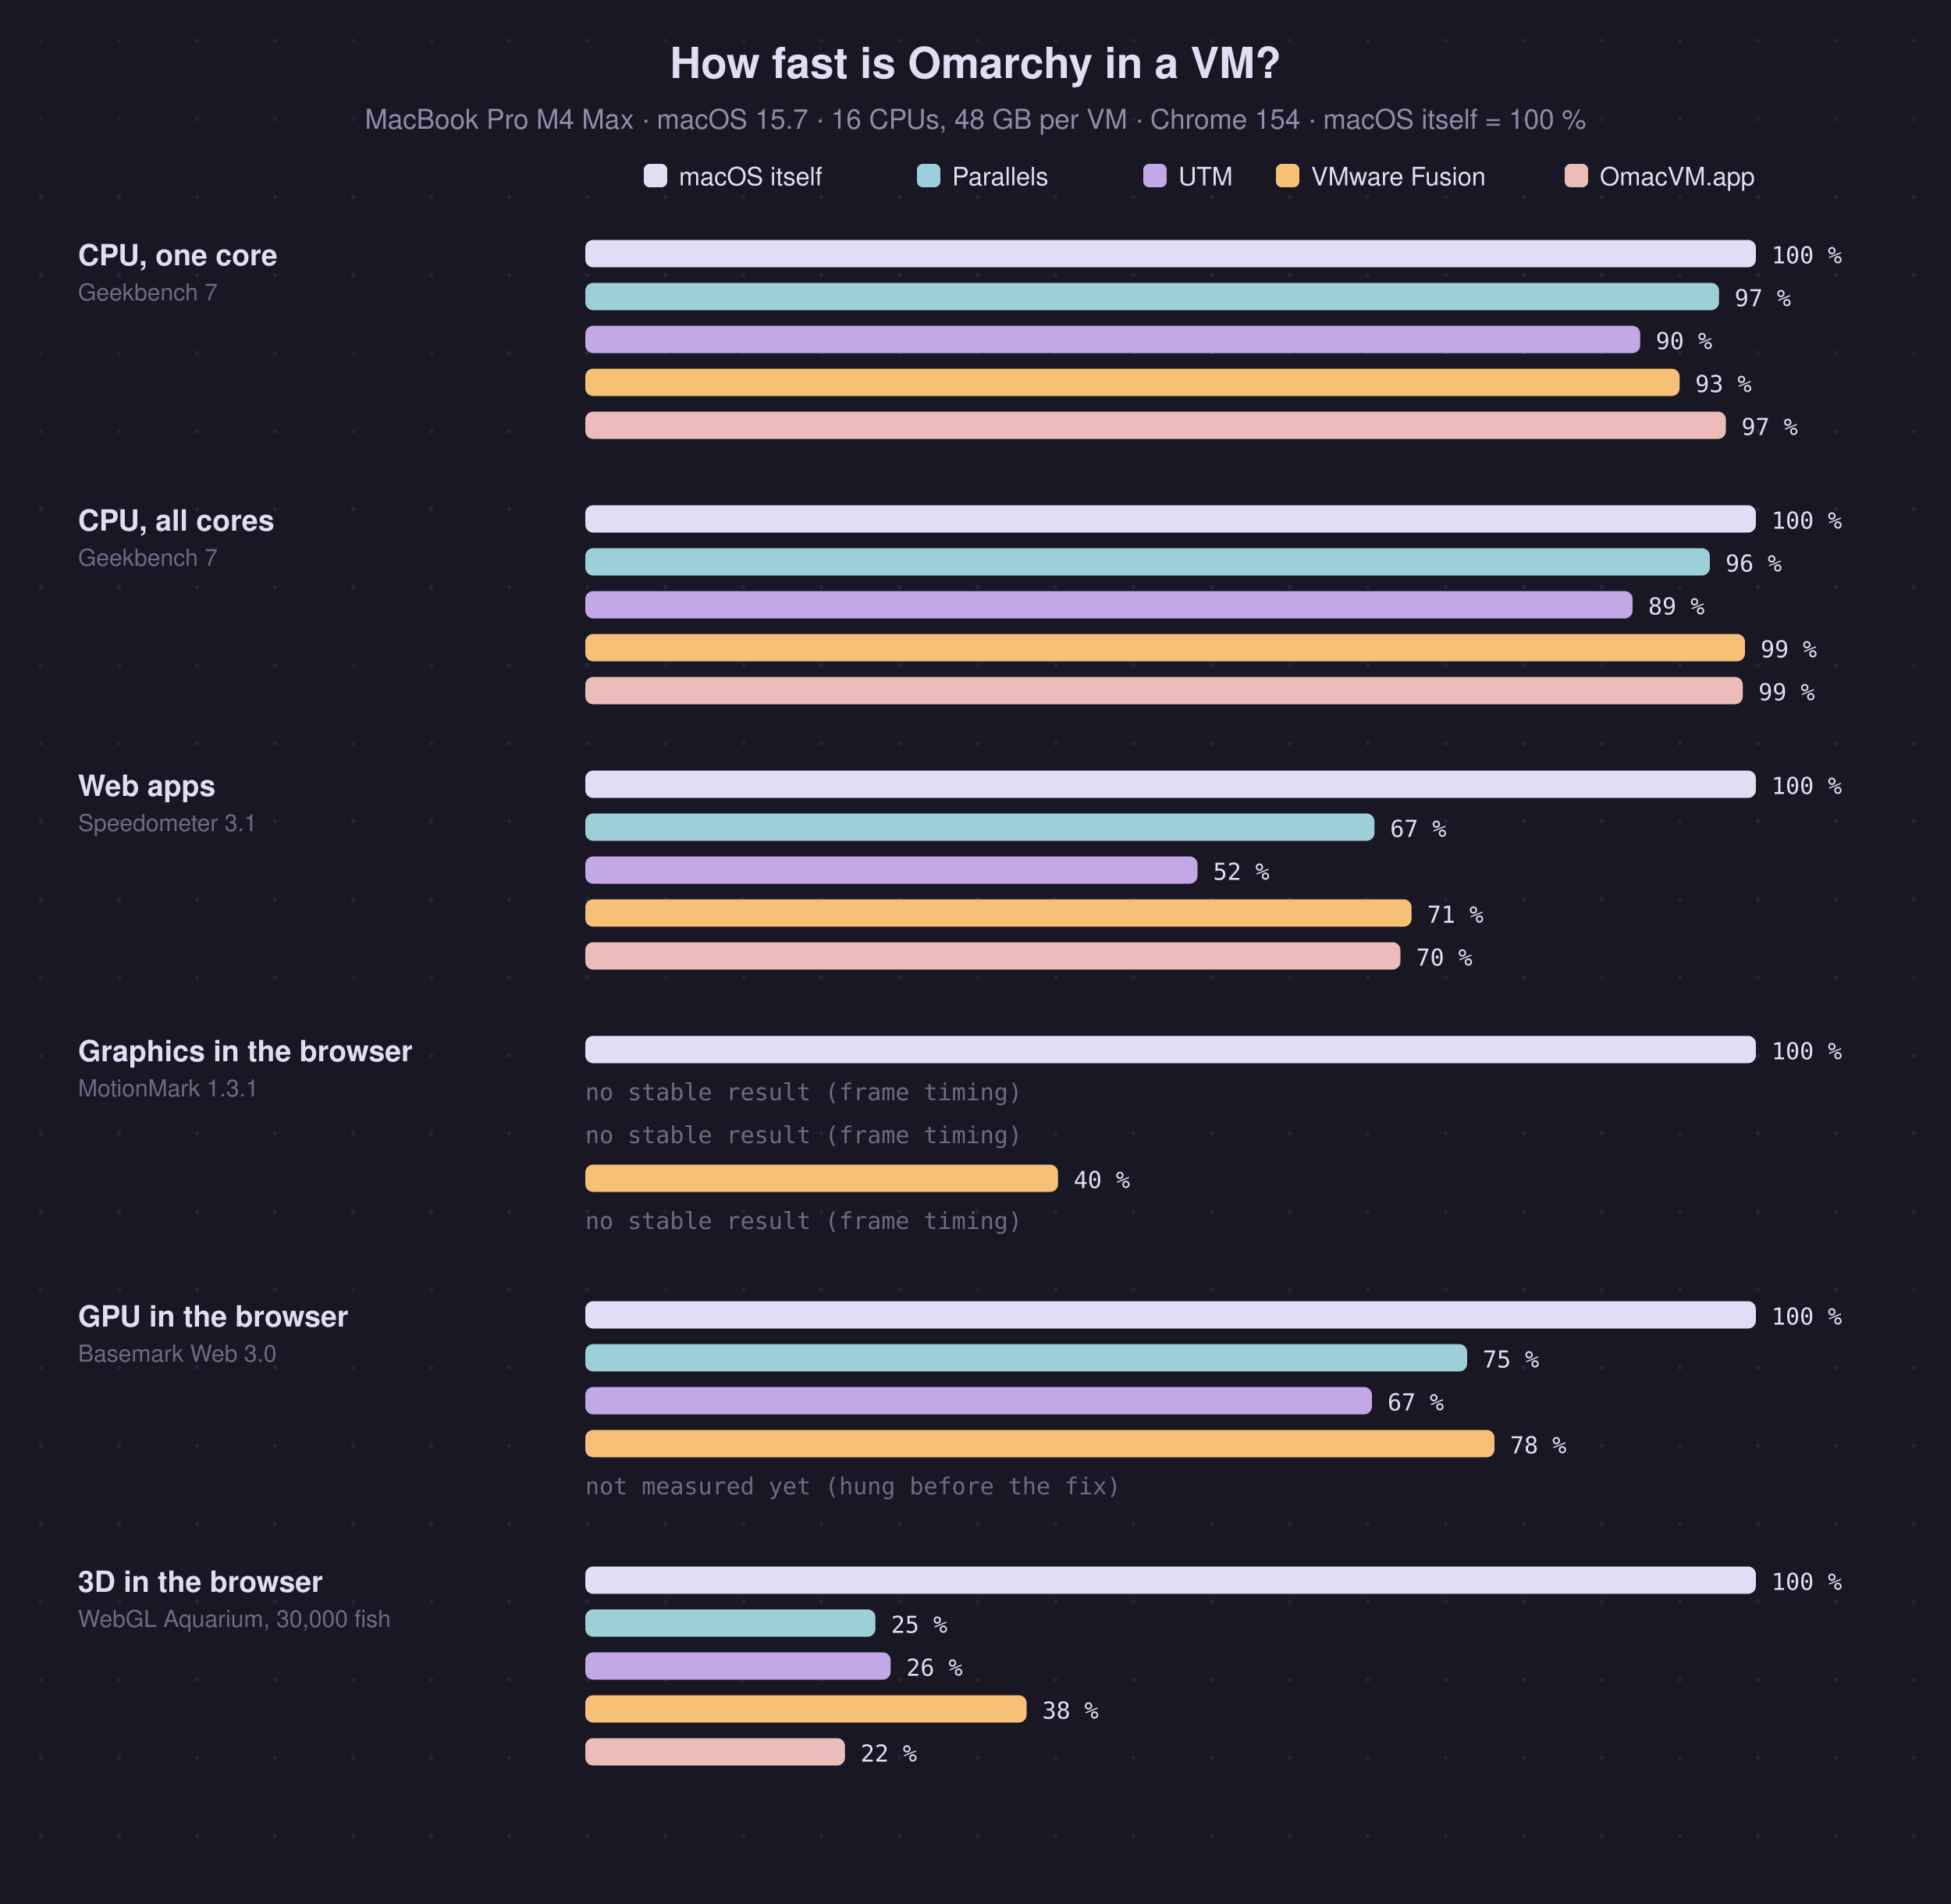
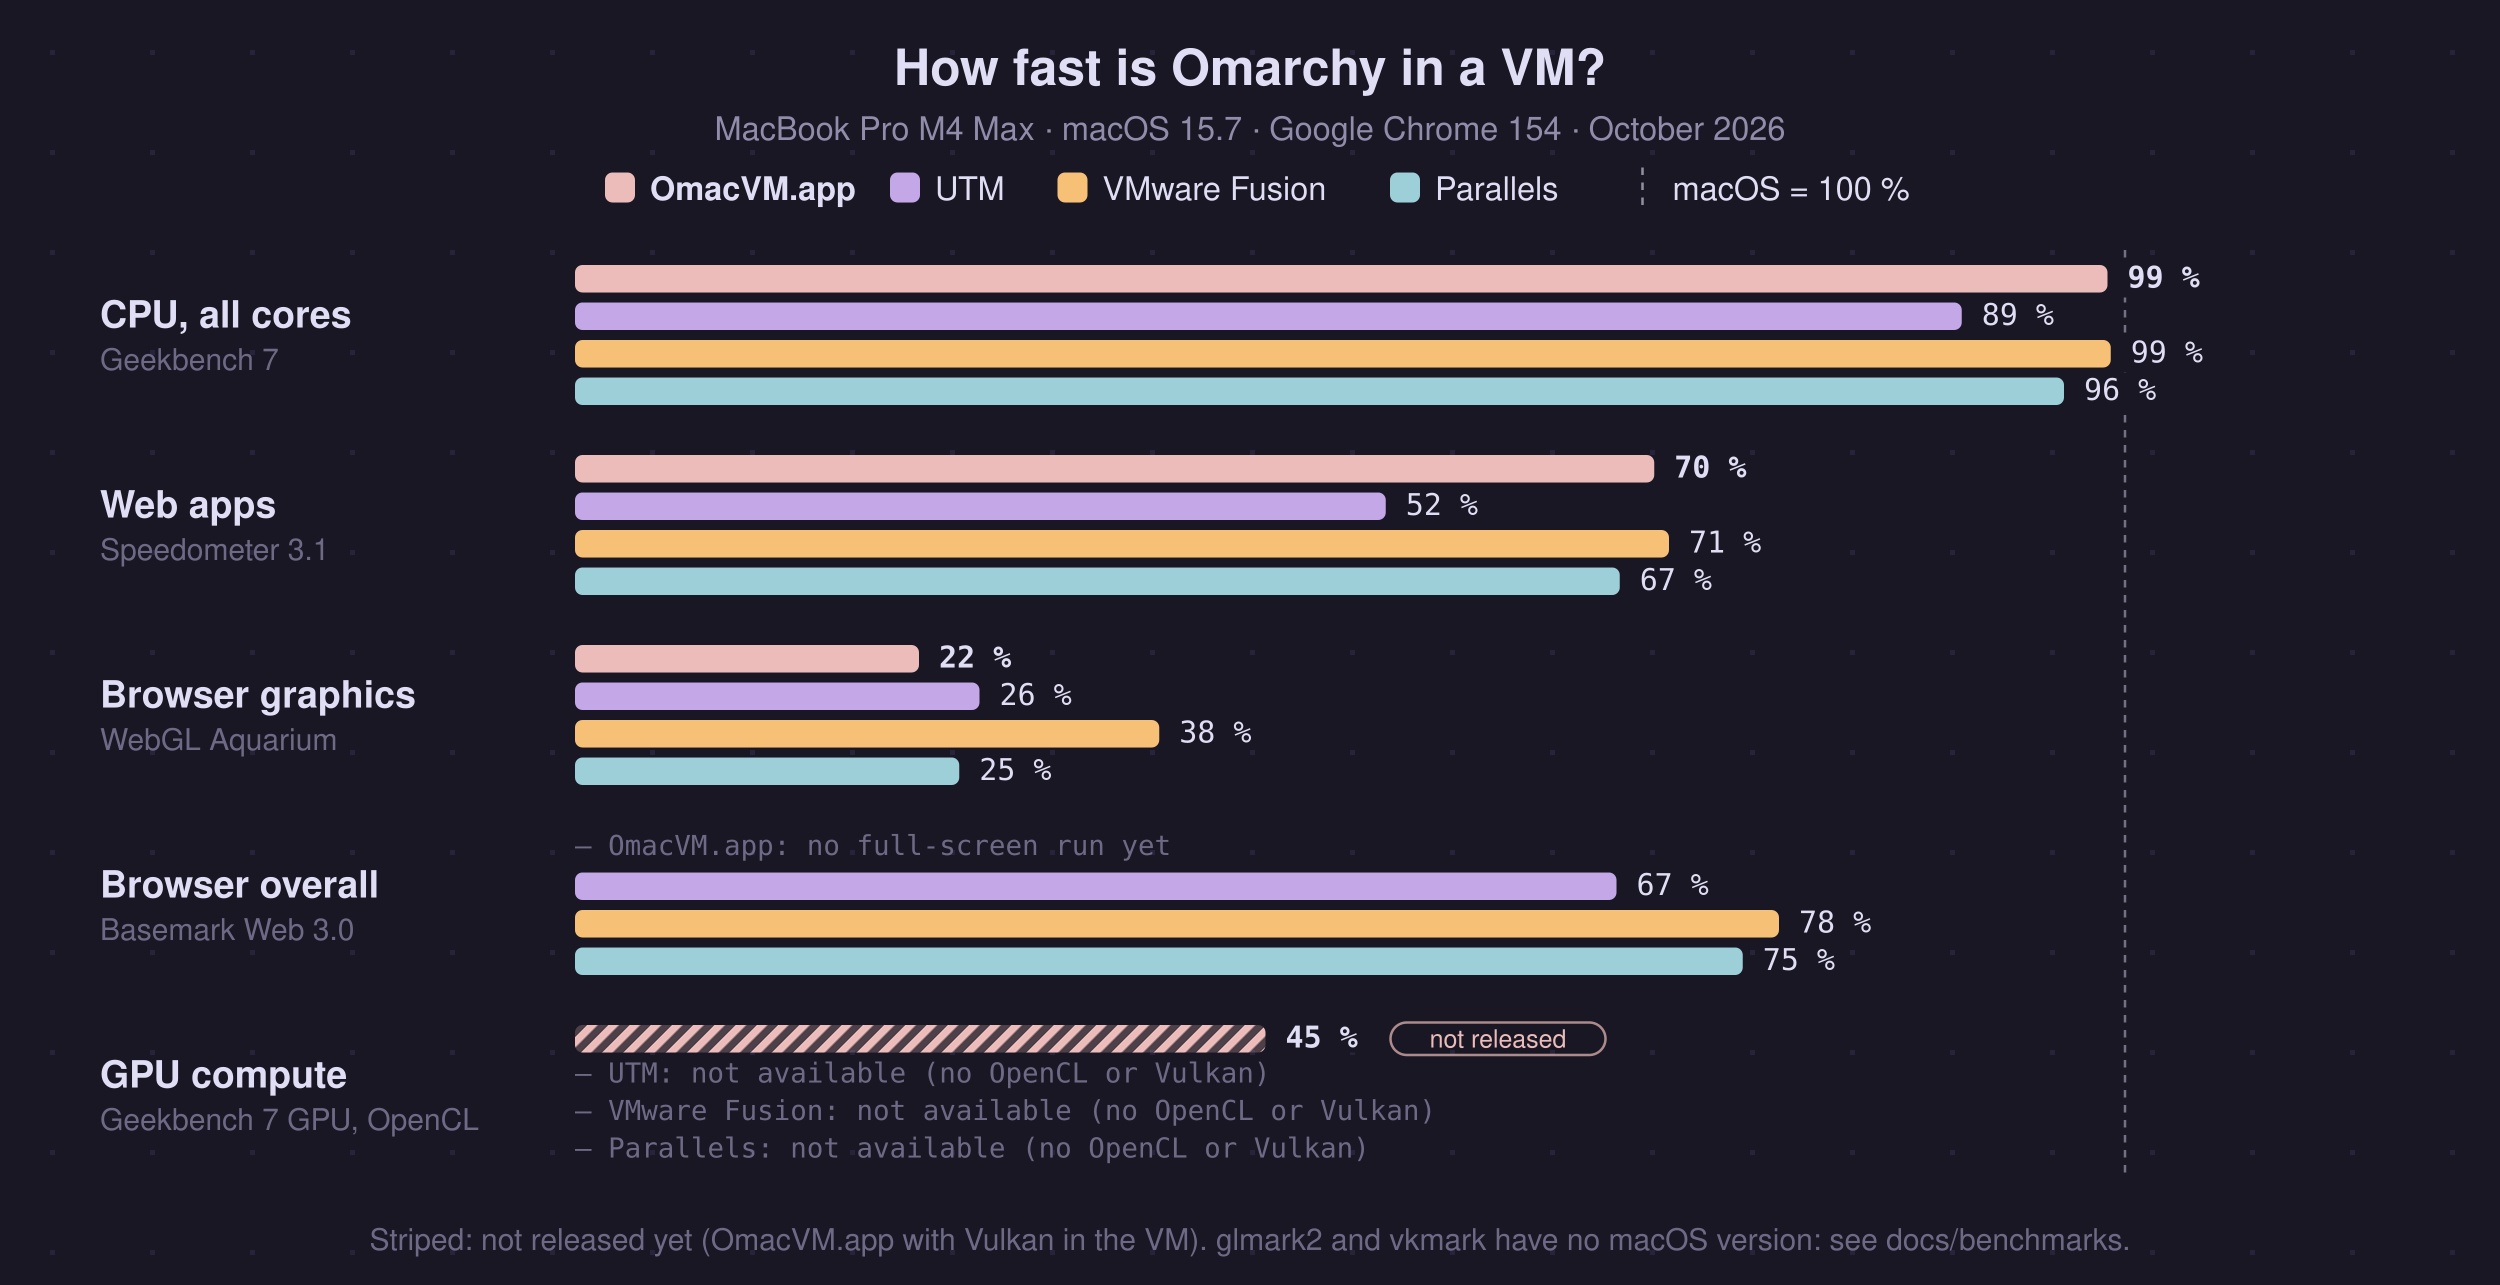
- <svg xmlns="http://www.w3.org/2000/svg" viewBox="0 0 1000 976" width="1000" height="976" role="img" aria-labelledby="t d">
+ <svg xmlns="http://www.w3.org/2000/svg" viewBox="0 0 1000 514" width="1000" height="514" role="img" aria-labelledby="t d">
  <defs>
    <pattern id="dots" width="40" height="40" patternUnits="userSpaceOnUse">
      <rect x="20" y="20" width="2" height="2" fill="#26233a" />
    </pattern>
+     <pattern id="hatch-app" width="6" height="6" patternUnits="userSpaceOnUse" patternTransform="rotate(45)">
+       <rect width="6" height="6" fill="#ebbcba" fill-opacity="0.25" />
+       <rect width="3" height="6" fill="#ebbcba" />
+     </pattern>
+     <pattern id="hatch-utm" width="6" height="6" patternUnits="userSpaceOnUse" patternTransform="rotate(45)">
+       <rect width="6" height="6" fill="#c4a7e7" fill-opacity="0.25" />
+       <rect width="3" height="6" fill="#c4a7e7" />
+     </pattern>
+     <pattern id="hatch-fusion" width="6" height="6" patternUnits="userSpaceOnUse" patternTransform="rotate(45)">
+       <rect width="6" height="6" fill="#f6c177" fill-opacity="0.25" />
+       <rect width="3" height="6" fill="#f6c177" />
+     </pattern>
+     <pattern id="hatch-parallels" width="6" height="6" patternUnits="userSpaceOnUse" patternTransform="rotate(45)">
+       <rect width="6" height="6" fill="#9ccfd8" fill-opacity="0.25" />
+       <rect width="3" height="6" fill="#9ccfd8" />
+     </pattern>
  </defs>
-   <rect width="1000" height="976" fill="#191724" />
-   <rect width="1000" height="976" fill="url(#dots)" />
-   <text x="500.0" y="40" text-anchor="middle" font-family="-apple-system, BlinkMacSystemFont, 'Segoe UI', Helvetica, Arial, sans-serif" font-size="22" font-weight="600" fill="#e0def4">How fast is Omarchy in a VM?</text>
-   <text x="500.0" y="66" text-anchor="middle" font-family="-apple-system, BlinkMacSystemFont, 'Segoe UI', Helvetica, Arial, sans-serif" font-size="14" fill="#908caa">MacBook Pro M4 Max · macOS 15.7 · 16 CPUs, 48 GB per VM · Chrome 154 · macOS itself = 100 %</text>
-   <rect x="330" y="84" width="12" height="12" rx="3" fill="#e0def4" />
-   <text x="348" y="95" font-family="-apple-system, BlinkMacSystemFont, 'Segoe UI', Helvetica, Arial, sans-serif" font-size="13" fill="#e0def4">macOS itself</text>
-   <rect x="470" y="84" width="12" height="12" rx="3" fill="#9ccfd8" />
-   <text x="488" y="95" font-family="-apple-system, BlinkMacSystemFont, 'Segoe UI', Helvetica, Arial, sans-serif" font-size="13" fill="#e0def4">Parallels</text>
-   <rect x="586" y="84" width="12" height="12" rx="3" fill="#c4a7e7" />
-   <text x="604" y="95" font-family="-apple-system, BlinkMacSystemFont, 'Segoe UI', Helvetica, Arial, sans-serif" font-size="13" fill="#e0def4">UTM</text>
-   <rect x="654" y="84" width="12" height="12" rx="3" fill="#f6c177" />
-   <text x="672" y="95" font-family="-apple-system, BlinkMacSystemFont, 'Segoe UI', Helvetica, Arial, sans-serif" font-size="13" fill="#e0def4">VMware Fusion</text>
-   <rect x="802" y="84" width="12" height="12" rx="3" fill="#ebbcba" />
-   <text x="820" y="95" font-family="-apple-system, BlinkMacSystemFont, 'Segoe UI', Helvetica, Arial, sans-serif" font-size="13" fill="#e0def4">OmacVM.app</text>
-   <text x="40" y="136" font-family="-apple-system, BlinkMacSystemFont, 'Segoe UI', Helvetica, Arial, sans-serif" font-size="15" font-weight="600" fill="#e0def4">CPU, one core</text>
-   <text x="40" y="154" font-family="-apple-system, BlinkMacSystemFont, 'Segoe UI', Helvetica, Arial, sans-serif" font-size="12" fill="#6e6a86">Geekbench 7</text>
-   <rect x="300" y="123" width="600.0" height="14" rx="4" fill="#e0def4" />
-   <text x="908.0" y="135" font-family="ui-monospace, 'SF Mono', Menlo, monospace" font-size="12" fill="#e0def4">100 %</text>
-   <rect x="300" y="145" width="581.1" height="14" rx="4" fill="#9ccfd8" />
-   <text x="889.1" y="157" font-family="ui-monospace, 'SF Mono', Menlo, monospace" font-size="12" fill="#e0def4">97 %</text>
-   <rect x="300" y="167" width="540.7" height="14" rx="4" fill="#c4a7e7" />
-   <text x="848.7" y="179" font-family="ui-monospace, 'SF Mono', Menlo, monospace" font-size="12" fill="#e0def4">90 %</text>
-   <rect x="300" y="189" width="560.9" height="14" rx="4" fill="#f6c177" />
-   <text x="868.9" y="201" font-family="ui-monospace, 'SF Mono', Menlo, monospace" font-size="12" fill="#e0def4">93 %</text>
-   <rect x="300" y="211" width="584.6" height="14" rx="4" fill="#ebbcba" />
-   <text x="892.6" y="223" font-family="ui-monospace, 'SF Mono', Menlo, monospace" font-size="12" fill="#e0def4">97 %</text>
-   <text x="40" y="272" font-family="-apple-system, BlinkMacSystemFont, 'Segoe UI', Helvetica, Arial, sans-serif" font-size="15" font-weight="600" fill="#e0def4">CPU, all cores</text>
-   <text x="40" y="290" font-family="-apple-system, BlinkMacSystemFont, 'Segoe UI', Helvetica, Arial, sans-serif" font-size="12" fill="#6e6a86">Geekbench 7</text>
-   <rect x="300" y="259" width="600.0" height="14" rx="4" fill="#e0def4" />
-   <text x="908.0" y="271" font-family="ui-monospace, 'SF Mono', Menlo, monospace" font-size="12" fill="#e0def4">100 %</text>
-   <rect x="300" y="281" width="576.4" height="14" rx="4" fill="#9ccfd8" />
-   <text x="884.4" y="293" font-family="ui-monospace, 'SF Mono', Menlo, monospace" font-size="12" fill="#e0def4">96 %</text>
-   <rect x="300" y="303" width="536.8" height="14" rx="4" fill="#c4a7e7" />
-   <text x="844.8" y="315" font-family="ui-monospace, 'SF Mono', Menlo, monospace" font-size="12" fill="#e0def4">89 %</text>
-   <rect x="300" y="325" width="594.4" height="14" rx="4" fill="#f6c177" />
-   <text x="902.4" y="337" font-family="ui-monospace, 'SF Mono', Menlo, monospace" font-size="12" fill="#e0def4">99 %</text>
-   <rect x="300" y="347" width="593.3" height="14" rx="4" fill="#ebbcba" />
-   <text x="901.3" y="359" font-family="ui-monospace, 'SF Mono', Menlo, monospace" font-size="12" fill="#e0def4">99 %</text>
-   <text x="40" y="408" font-family="-apple-system, BlinkMacSystemFont, 'Segoe UI', Helvetica, Arial, sans-serif" font-size="15" font-weight="600" fill="#e0def4">Web apps</text>
-   <text x="40" y="426" font-family="-apple-system, BlinkMacSystemFont, 'Segoe UI', Helvetica, Arial, sans-serif" font-size="12" fill="#6e6a86">Speedometer 3.1</text>
-   <rect x="300" y="395" width="600.0" height="14" rx="4" fill="#e0def4" />
-   <text x="908.0" y="407" font-family="ui-monospace, 'SF Mono', Menlo, monospace" font-size="12" fill="#e0def4">100 %</text>
-   <rect x="300" y="417" width="404.5" height="14" rx="4" fill="#9ccfd8" />
-   <text x="712.5" y="429" font-family="ui-monospace, 'SF Mono', Menlo, monospace" font-size="12" fill="#e0def4">67 %</text>
-   <rect x="300" y="439" width="313.8" height="14" rx="4" fill="#c4a7e7" />
-   <text x="621.8" y="451" font-family="ui-monospace, 'SF Mono', Menlo, monospace" font-size="12" fill="#e0def4">52 %</text>
-   <rect x="300" y="461" width="423.5" height="14" rx="4" fill="#f6c177" />
-   <text x="731.5" y="473" font-family="ui-monospace, 'SF Mono', Menlo, monospace" font-size="12" fill="#e0def4">71 %</text>
-   <rect x="300" y="483" width="417.8" height="14" rx="4" fill="#ebbcba" />
-   <text x="725.8" y="495" font-family="ui-monospace, 'SF Mono', Menlo, monospace" font-size="12" fill="#e0def4">70 %</text>
-   <text x="40" y="544" font-family="-apple-system, BlinkMacSystemFont, 'Segoe UI', Helvetica, Arial, sans-serif" font-size="15" font-weight="600" fill="#e0def4">Graphics in the browser</text>
-   <text x="40" y="562" font-family="-apple-system, BlinkMacSystemFont, 'Segoe UI', Helvetica, Arial, sans-serif" font-size="12" fill="#6e6a86">MotionMark 1.3.1</text>
-   <rect x="300" y="531" width="600.0" height="14" rx="4" fill="#e0def4" />
-   <text x="908.0" y="543" font-family="ui-monospace, 'SF Mono', Menlo, monospace" font-size="12" fill="#e0def4">100 %</text>
-   <text x="300" y="564" font-family="ui-monospace, 'SF Mono', Menlo, monospace" font-size="12" fill="#6e6a86">no stable result (frame timing)</text>
-   <text x="300" y="586" font-family="ui-monospace, 'SF Mono', Menlo, monospace" font-size="12" fill="#6e6a86">no stable result (frame timing)</text>
-   <rect x="300" y="597" width="242.3" height="14" rx="4" fill="#f6c177" />
-   <text x="550.3" y="609" font-family="ui-monospace, 'SF Mono', Menlo, monospace" font-size="12" fill="#e0def4">40 %</text>
-   <text x="300" y="630" font-family="ui-monospace, 'SF Mono', Menlo, monospace" font-size="12" fill="#6e6a86">no stable result (frame timing)</text>
-   <text x="40" y="680" font-family="-apple-system, BlinkMacSystemFont, 'Segoe UI', Helvetica, Arial, sans-serif" font-size="15" font-weight="600" fill="#e0def4">GPU in the browser</text>
-   <text x="40" y="698" font-family="-apple-system, BlinkMacSystemFont, 'Segoe UI', Helvetica, Arial, sans-serif" font-size="12" fill="#6e6a86">Basemark Web 3.0</text>
-   <rect x="300" y="667" width="600.0" height="14" rx="4" fill="#e0def4" />
-   <text x="908.0" y="679" font-family="ui-monospace, 'SF Mono', Menlo, monospace" font-size="12" fill="#e0def4">100 %</text>
-   <rect x="300" y="689" width="452.0" height="14" rx="4" fill="#9ccfd8" />
-   <text x="760.0" y="701" font-family="ui-monospace, 'SF Mono', Menlo, monospace" font-size="12" fill="#e0def4">75 %</text>
-   <rect x="300" y="711" width="403.2" height="14" rx="4" fill="#c4a7e7" />
-   <text x="711.2" y="723" font-family="ui-monospace, 'SF Mono', Menlo, monospace" font-size="12" fill="#e0def4">67 %</text>
-   <rect x="300" y="733" width="466.0" height="14" rx="4" fill="#f6c177" />
-   <text x="774.0" y="745" font-family="ui-monospace, 'SF Mono', Menlo, monospace" font-size="12" fill="#e0def4">78 %</text>
-   <text x="300" y="766" font-family="ui-monospace, 'SF Mono', Menlo, monospace" font-size="12" fill="#6e6a86">not measured yet (hung before the fix)</text>
-   <text x="40" y="816" font-family="-apple-system, BlinkMacSystemFont, 'Segoe UI', Helvetica, Arial, sans-serif" font-size="15" font-weight="600" fill="#e0def4">3D in the browser</text>
-   <text x="40" y="834" font-family="-apple-system, BlinkMacSystemFont, 'Segoe UI', Helvetica, Arial, sans-serif" font-size="12" fill="#6e6a86">WebGL Aquarium, 30,000 fish</text>
-   <rect x="300" y="803" width="600.0" height="14" rx="4" fill="#e0def4" />
-   <text x="908.0" y="815" font-family="ui-monospace, 'SF Mono', Menlo, monospace" font-size="12" fill="#e0def4">100 %</text>
-   <rect x="300" y="825" width="148.7" height="14" rx="4" fill="#9ccfd8" />
-   <text x="456.7" y="837" font-family="ui-monospace, 'SF Mono', Menlo, monospace" font-size="12" fill="#e0def4">25 %</text>
-   <rect x="300" y="847" width="156.5" height="14" rx="4" fill="#c4a7e7" />
-   <text x="464.5" y="859" font-family="ui-monospace, 'SF Mono', Menlo, monospace" font-size="12" fill="#e0def4">26 %</text>
-   <rect x="300" y="869" width="226.2" height="14" rx="4" fill="#f6c177" />
-   <text x="534.2" y="881" font-family="ui-monospace, 'SF Mono', Menlo, monospace" font-size="12" fill="#e0def4">38 %</text>
-   <rect x="300" y="891" width="133.1" height="14" rx="4" fill="#ebbcba" />
-   <text x="441.1" y="903" font-family="ui-monospace, 'SF Mono', Menlo, monospace" font-size="12" fill="#e0def4">22 %</text>
+   <rect width="1000" height="514" fill="#191724" />
+   <rect width="1000" height="514" fill="url(#dots)" />
+   <text x="500.0" y="34" font-family="-apple-system, BlinkMacSystemFont, 'Segoe UI', Helvetica, Arial, sans-serif" font-size="20" fill="#e0def4" font-weight="600" text-anchor="middle">How fast is Omarchy in a VM?</text>
+   <text x="500.0" y="56" font-family="-apple-system, BlinkMacSystemFont, 'Segoe UI', Helvetica, Arial, sans-serif" font-size="13" fill="#908caa" text-anchor="middle">MacBook Pro M4 Max · macOS 15.7 · Google Chrome 154 · October 2026</text>
+   <rect x="242" y="69" width="12" height="12" rx="3" fill="#ebbcba" />
+   <text x="260" y="80" font-family="-apple-system, BlinkMacSystemFont, 'Segoe UI', Helvetica, Arial, sans-serif" font-size="13" fill="#e0def4" font-weight="600">OmacVM.app</text>
+   <rect x="356" y="69" width="12" height="12" rx="3" fill="#c4a7e7" />
+   <text x="374" y="80" font-family="-apple-system, BlinkMacSystemFont, 'Segoe UI', Helvetica, Arial, sans-serif" font-size="13" fill="#e0def4">UTM</text>
+   <rect x="423" y="69" width="12" height="12" rx="3" fill="#f6c177" />
+   <text x="441" y="80" font-family="-apple-system, BlinkMacSystemFont, 'Segoe UI', Helvetica, Arial, sans-serif" font-size="13" fill="#e0def4">VMware Fusion</text>
+   <rect x="556" y="69" width="12" height="12" rx="3" fill="#9ccfd8" />
+   <text x="574" y="80" font-family="-apple-system, BlinkMacSystemFont, 'Segoe UI', Helvetica, Arial, sans-serif" font-size="13" fill="#e0def4">Parallels</text>
+   <line x1="657" y1="67" x2="657" y2="83" stroke="#e0def4" stroke-opacity="0.6" stroke-dasharray="3 3" />
+   <text x="669" y="80" font-family="-apple-system, BlinkMacSystemFont, 'Segoe UI', Helvetica, Arial, sans-serif" font-size="13" fill="#e0def4">macOS = 100 %</text>
+   <line x1="850" y1="100" x2="850" y2="472" stroke="#e0def4" stroke-opacity="0.45" stroke-dasharray="3 3" />
+   <text x="40" y="131.0" font-family="-apple-system, BlinkMacSystemFont, 'Segoe UI', Helvetica, Arial, sans-serif" font-size="15" fill="#e0def4" font-weight="600">CPU, all cores</text>
+   <text x="40" y="148.0" font-family="-apple-system, BlinkMacSystemFont, 'Segoe UI', Helvetica, Arial, sans-serif" font-size="12" fill="#6e6a86">Geekbench 7</text>
+   <rect x="230" y="106.0" width="613.0" height="11" rx="3" fill="#ebbcba" />
+   <rect x="844.0" y="104" width="52" height="15" fill="#191724" />
+   <text x="851.0" y="115" font-family="ui-monospace, 'SF Mono', Menlo, monospace" font-size="12" fill="#e0def4" font-weight="600" stroke="#191724" stroke-width="4" paint-order="stroke">99 %</text>
+   <rect x="230" y="121.0" width="554.7" height="11" rx="3" fill="#c4a7e7" />
+   <text x="792.7" y="130" font-family="ui-monospace, 'SF Mono', Menlo, monospace" font-size="12" fill="#e0def4" stroke="#191724" stroke-width="4" paint-order="stroke">89 %</text>
+   <rect x="230" y="136.0" width="614.3" height="11" rx="3" fill="#f6c177" />
+   <rect x="845.3" y="134" width="52" height="15" fill="#191724" />
+   <text x="852.3" y="145" font-family="ui-monospace, 'SF Mono', Menlo, monospace" font-size="12" fill="#e0def4" stroke="#191724" stroke-width="4" paint-order="stroke">99 %</text>
+   <rect x="230" y="151.0" width="595.6" height="11" rx="3" fill="#9ccfd8" />
+   <rect x="826.6" y="149" width="52" height="15" fill="#191724" />
+   <text x="833.6" y="160" font-family="ui-monospace, 'SF Mono', Menlo, monospace" font-size="12" fill="#e0def4" stroke="#191724" stroke-width="4" paint-order="stroke">96 %</text>
+   <text x="40" y="207.0" font-family="-apple-system, BlinkMacSystemFont, 'Segoe UI', Helvetica, Arial, sans-serif" font-size="15" fill="#e0def4" font-weight="600">Web apps</text>
+   <text x="40" y="224.0" font-family="-apple-system, BlinkMacSystemFont, 'Segoe UI', Helvetica, Arial, sans-serif" font-size="12" fill="#6e6a86">Speedometer 3.1</text>
+   <rect x="230" y="182.0" width="431.7" height="11" rx="3" fill="#ebbcba" />
+   <text x="669.7" y="191" font-family="ui-monospace, 'SF Mono', Menlo, monospace" font-size="12" fill="#e0def4" font-weight="600" stroke="#191724" stroke-width="4" paint-order="stroke">70 %</text>
+   <rect x="230" y="197.0" width="324.3" height="11" rx="3" fill="#c4a7e7" />
+   <text x="562.3" y="206" font-family="ui-monospace, 'SF Mono', Menlo, monospace" font-size="12" fill="#e0def4" stroke="#191724" stroke-width="4" paint-order="stroke">52 %</text>
+   <rect x="230" y="212.0" width="437.6" height="11" rx="3" fill="#f6c177" />
+   <text x="675.6" y="221" font-family="ui-monospace, 'SF Mono', Menlo, monospace" font-size="12" fill="#e0def4" stroke="#191724" stroke-width="4" paint-order="stroke">71 %</text>
+   <rect x="230" y="227.0" width="417.9" height="11" rx="3" fill="#9ccfd8" />
+   <text x="655.9" y="236" font-family="ui-monospace, 'SF Mono', Menlo, monospace" font-size="12" fill="#e0def4" stroke="#191724" stroke-width="4" paint-order="stroke">67 %</text>
+   <text x="40" y="283.0" font-family="-apple-system, BlinkMacSystemFont, 'Segoe UI', Helvetica, Arial, sans-serif" font-size="15" fill="#e0def4" font-weight="600">Browser graphics</text>
+   <text x="40" y="300.0" font-family="-apple-system, BlinkMacSystemFont, 'Segoe UI', Helvetica, Arial, sans-serif" font-size="12" fill="#6e6a86">WebGL Aquarium</text>
+   <rect x="230" y="258.0" width="137.6" height="11" rx="3" fill="#ebbcba" />
+   <text x="375.6" y="267" font-family="ui-monospace, 'SF Mono', Menlo, monospace" font-size="12" fill="#e0def4" font-weight="600" stroke="#191724" stroke-width="4" paint-order="stroke">22 %</text>
+   <rect x="230" y="273.0" width="161.8" height="11" rx="3" fill="#c4a7e7" />
+   <text x="399.8" y="282" font-family="ui-monospace, 'SF Mono', Menlo, monospace" font-size="12" fill="#e0def4" stroke="#191724" stroke-width="4" paint-order="stroke">26 %</text>
+   <rect x="230" y="288.0" width="233.7" height="11" rx="3" fill="#f6c177" />
+   <text x="471.7" y="297" font-family="ui-monospace, 'SF Mono', Menlo, monospace" font-size="12" fill="#e0def4" stroke="#191724" stroke-width="4" paint-order="stroke">38 %</text>
+   <rect x="230" y="303.0" width="153.7" height="11" rx="3" fill="#9ccfd8" />
+   <text x="391.7" y="312" font-family="ui-monospace, 'SF Mono', Menlo, monospace" font-size="12" fill="#e0def4" stroke="#191724" stroke-width="4" paint-order="stroke">25 %</text>
+   <text x="40" y="359.0" font-family="-apple-system, BlinkMacSystemFont, 'Segoe UI', Helvetica, Arial, sans-serif" font-size="15" fill="#e0def4" font-weight="600">Browser overall</text>
+   <text x="40" y="376.0" font-family="-apple-system, BlinkMacSystemFont, 'Segoe UI', Helvetica, Arial, sans-serif" font-size="12" fill="#6e6a86">Basemark Web 3.0</text>
+   <text x="230" y="342" font-family="ui-monospace, 'SF Mono', Menlo, monospace" font-size="11" fill="#6e6a86">– OmacVM.app: no full-screen run yet</text>
+   <rect x="230" y="349.0" width="416.6" height="11" rx="3" fill="#c4a7e7" />
+   <text x="654.6" y="358" font-family="ui-monospace, 'SF Mono', Menlo, monospace" font-size="12" fill="#e0def4" stroke="#191724" stroke-width="4" paint-order="stroke">67 %</text>
+   <rect x="230" y="364.0" width="481.6" height="11" rx="3" fill="#f6c177" />
+   <text x="719.6" y="373" font-family="ui-monospace, 'SF Mono', Menlo, monospace" font-size="12" fill="#e0def4" stroke="#191724" stroke-width="4" paint-order="stroke">78 %</text>
+   <rect x="230" y="379.0" width="467.1" height="11" rx="3" fill="#9ccfd8" />
+   <text x="705.1" y="388" font-family="ui-monospace, 'SF Mono', Menlo, monospace" font-size="12" fill="#e0def4" stroke="#191724" stroke-width="4" paint-order="stroke">75 %</text>
+   <text x="40" y="435.0" font-family="-apple-system, BlinkMacSystemFont, 'Segoe UI', Helvetica, Arial, sans-serif" font-size="15" fill="#e0def4" font-weight="600">GPU compute</text>
+   <text x="40" y="452.0" font-family="-apple-system, BlinkMacSystemFont, 'Segoe UI', Helvetica, Arial, sans-serif" font-size="12" fill="#6e6a86">Geekbench 7 GPU, OpenCL</text>
+   <rect x="230" y="410.0" width="276.2" height="11" rx="3" fill="url(#hatch-app)" />
+   <text x="514.2" y="419" font-family="ui-monospace, 'SF Mono', Menlo, monospace" font-size="12" fill="#e0def4" font-weight="600" stroke="#191724" stroke-width="4" paint-order="stroke">45 %</text>
+   <rect x="556.2" y="409" width="86" height="13" rx="6.5" fill="none" stroke="#ebbcba" stroke-opacity="0.7" />
+   <text x="599.2" y="419" font-family="-apple-system, BlinkMacSystemFont, 'Segoe UI', Helvetica, Arial, sans-serif" font-size="10" fill="#ebbcba" text-anchor="middle">not released</text>
+   <text x="230" y="433" font-family="ui-monospace, 'SF Mono', Menlo, monospace" font-size="11" fill="#6e6a86">– UTM: not available (no OpenCL or Vulkan)</text>
+   <text x="230" y="448" font-family="ui-monospace, 'SF Mono', Menlo, monospace" font-size="11" fill="#6e6a86">– VMware Fusion: not available (no OpenCL or Vulkan)</text>
+   <text x="230" y="463" font-family="ui-monospace, 'SF Mono', Menlo, monospace" font-size="11" fill="#6e6a86">– Parallels: not available (no OpenCL or Vulkan)</text>
+   <text x="500.0" y="500" font-family="-apple-system, BlinkMacSystemFont, 'Segoe UI', Helvetica, Arial, sans-serif" font-size="12" fill="#6e6a86" text-anchor="middle">Striped: not released yet (OmacVM.app with Vulkan in the VM). glmark2 and vkmark have no macOS version: see docs/benchmarks.</text>
</svg>
